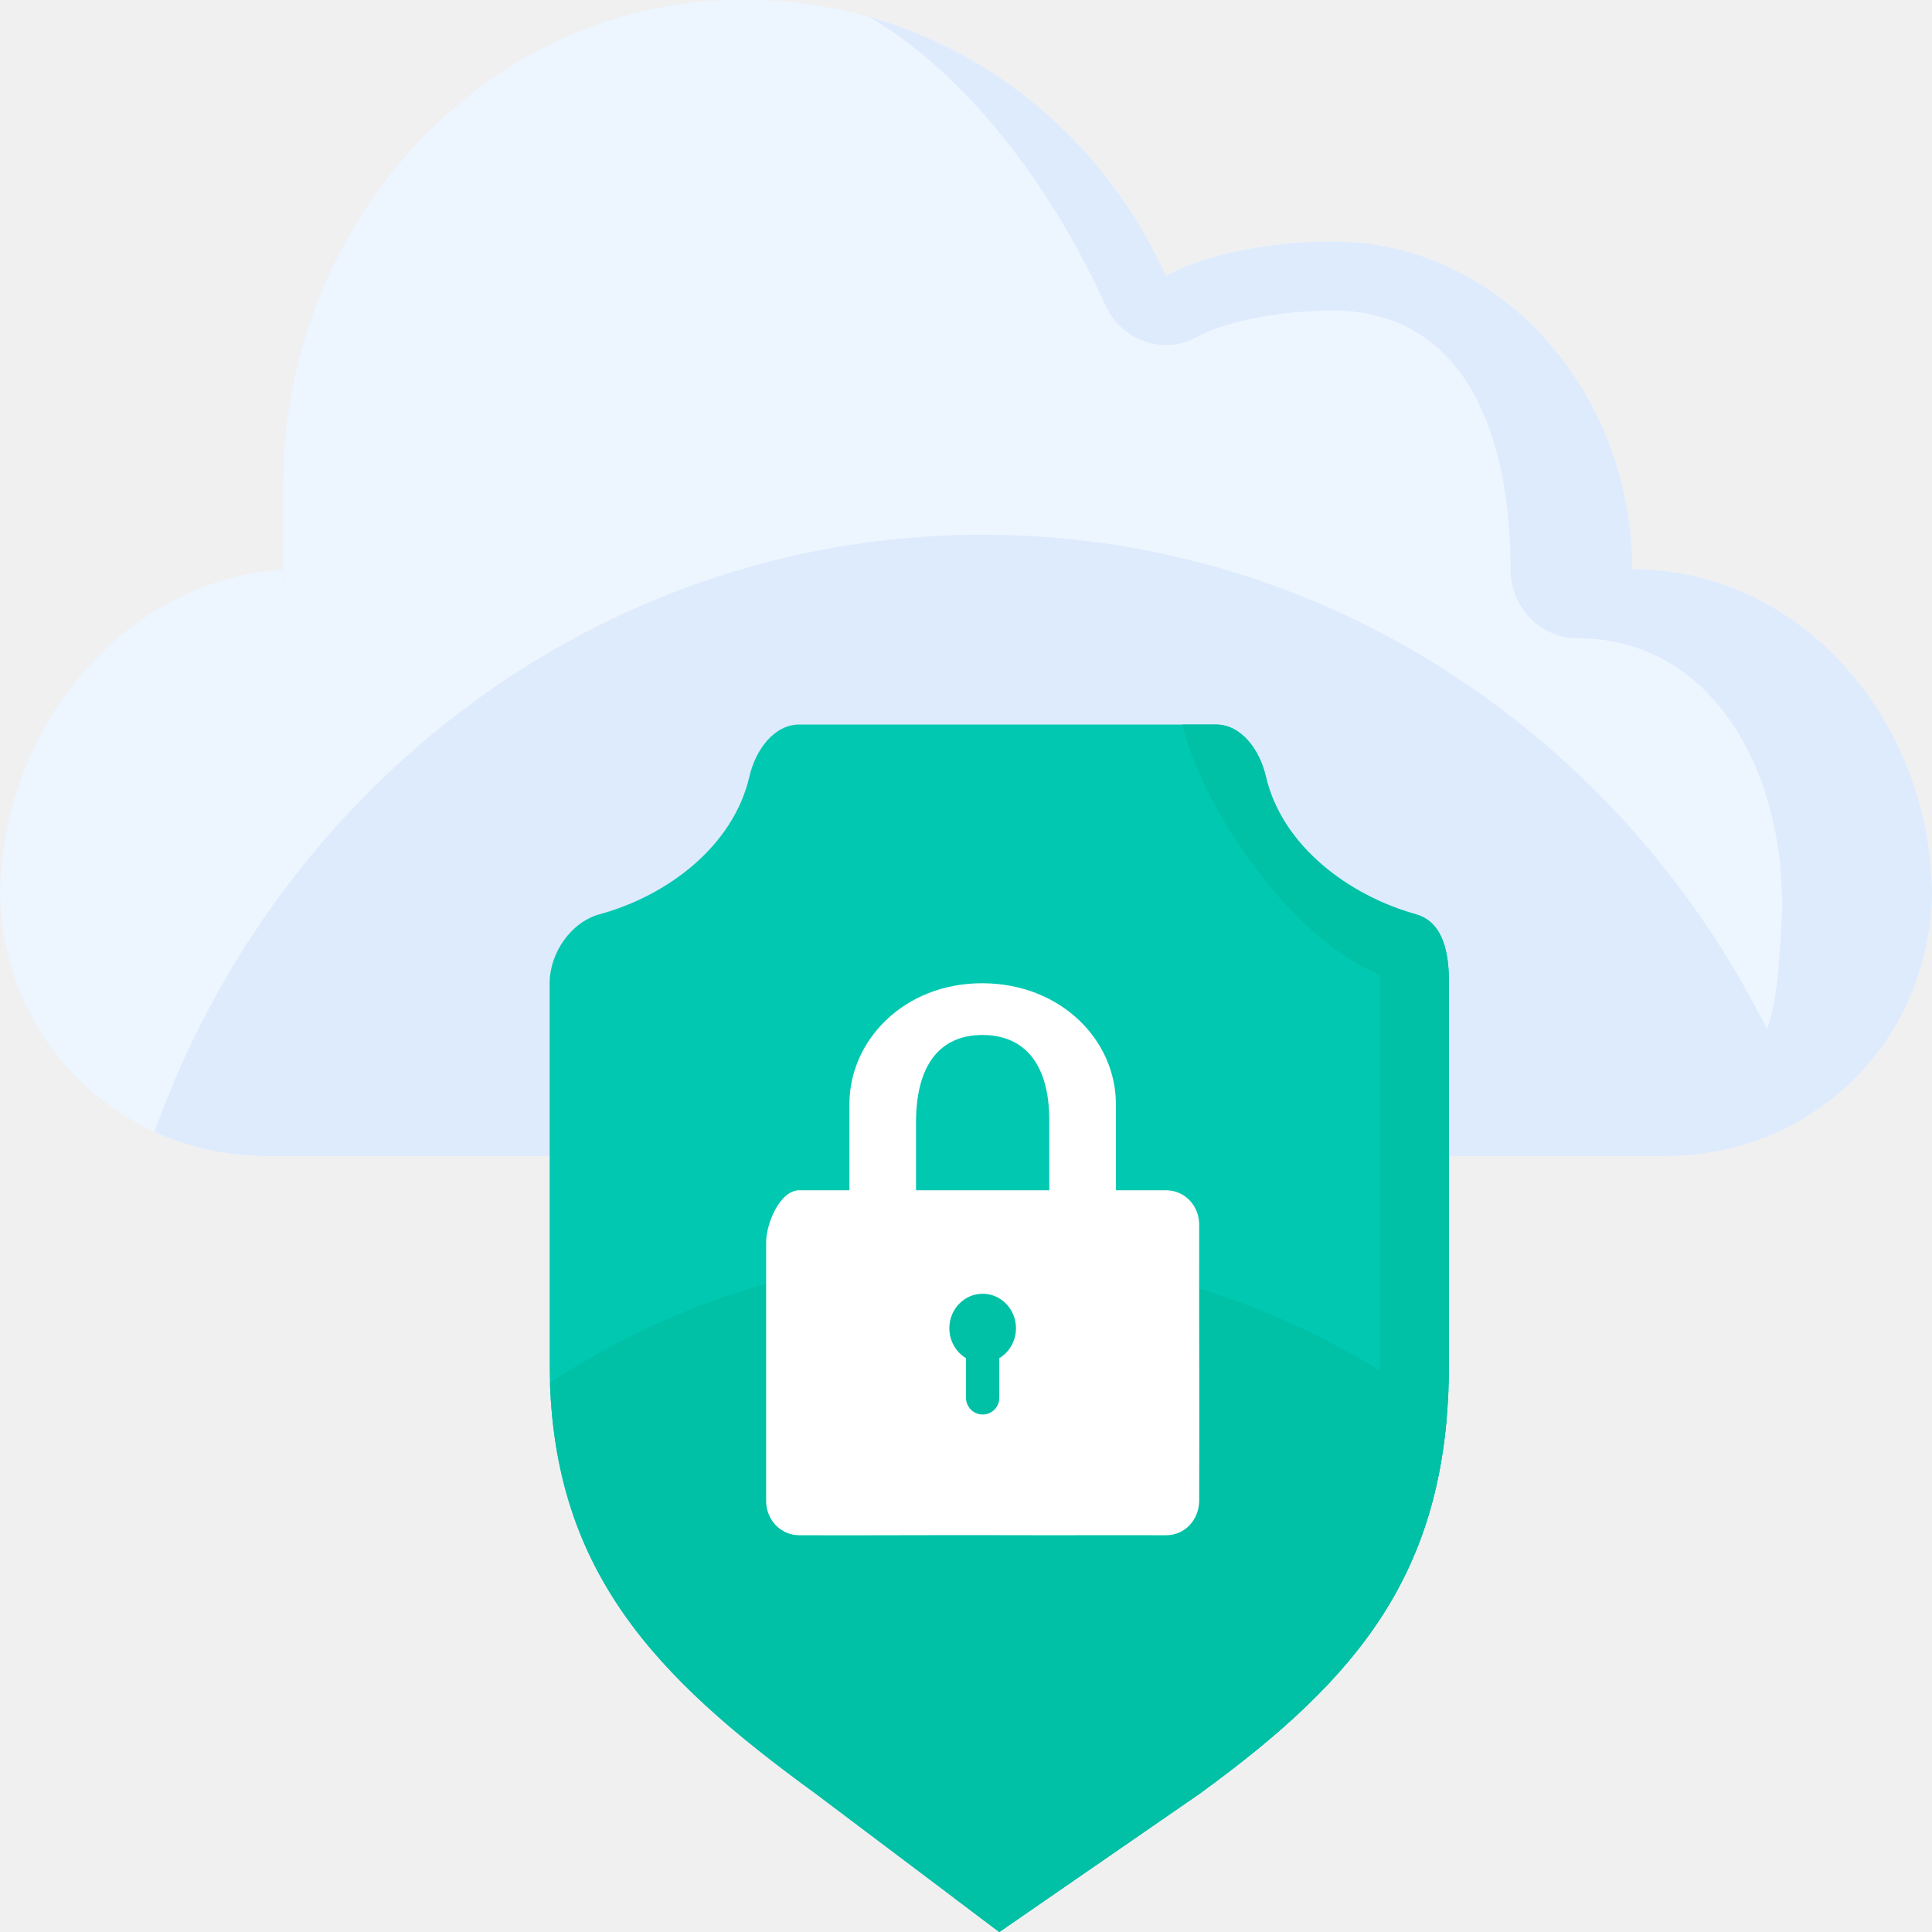
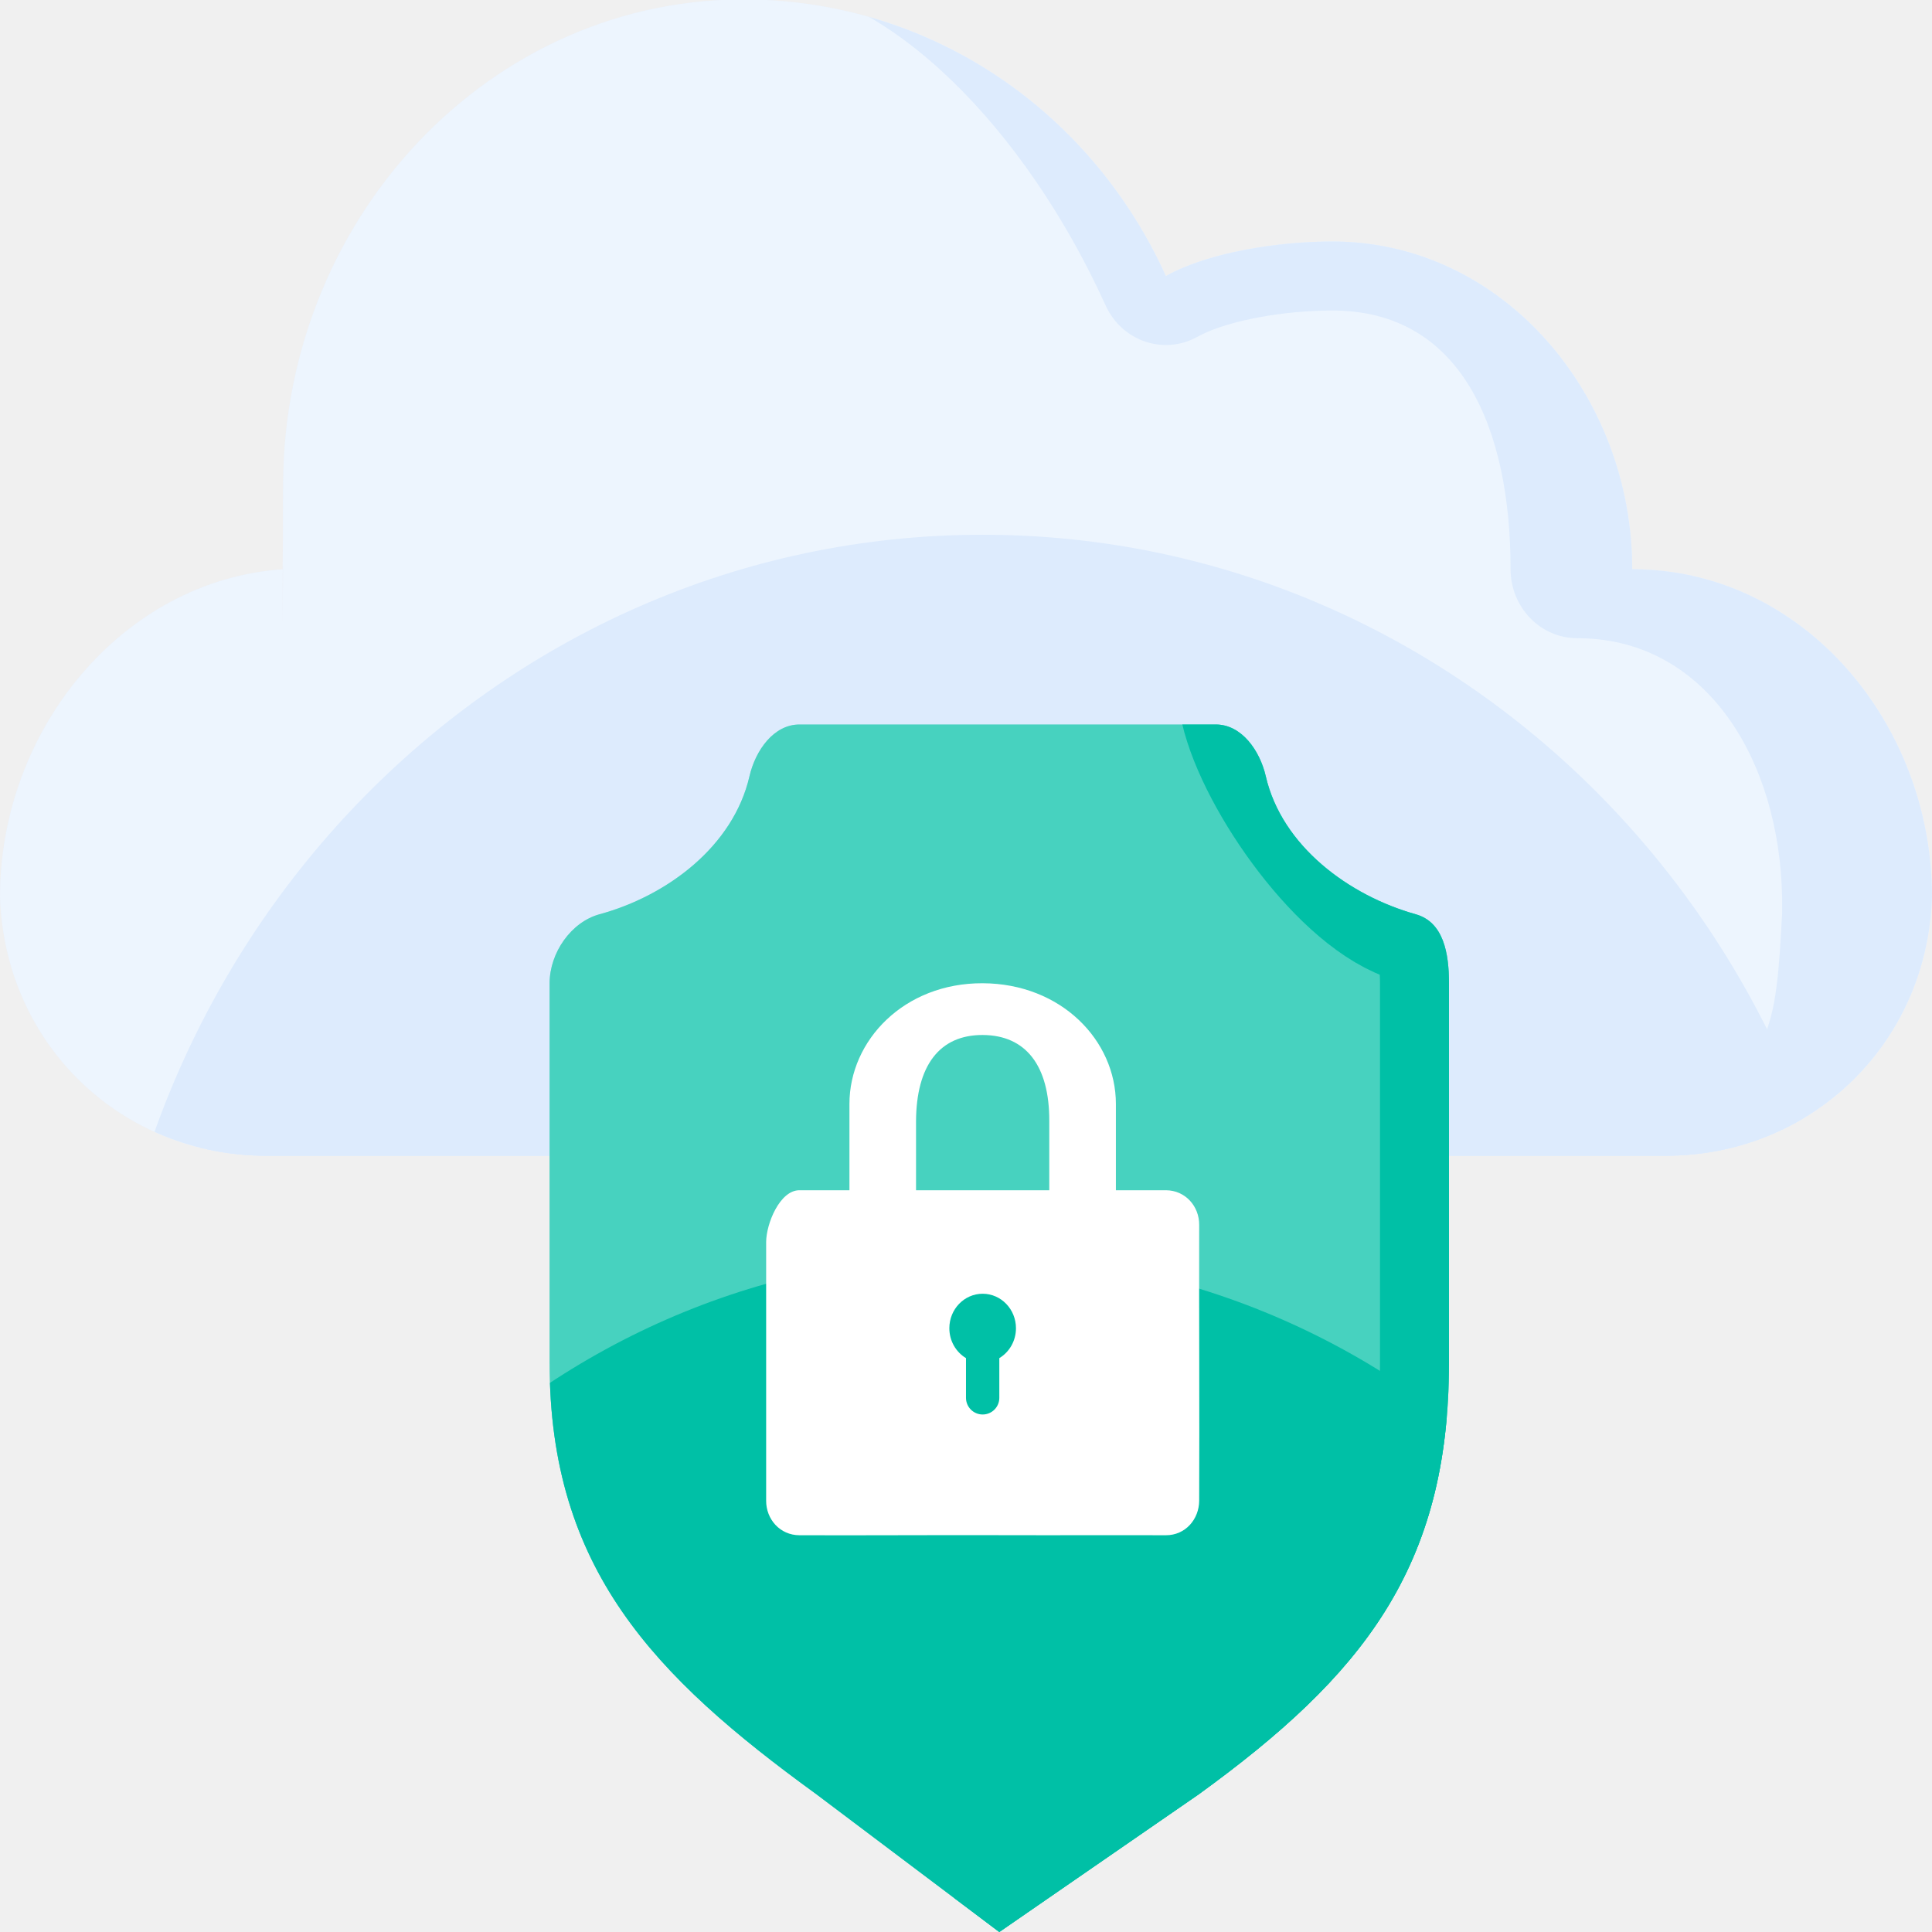
- <svg xmlns="http://www.w3.org/2000/svg" xmlns:xlink="http://www.w3.org/1999/xlink" width="112" height="112" viewBox="0 0 112 112" version="1.1">
+ <svg xmlns="http://www.w3.org/2000/svg" xmlns:xlink="http://www.w3.org/1999/xlink" height="112" viewBox="0 0 112 112" width="112">
  <defs>
-     <path d="M96.552,68 C104.932,68 111.712,61.592 112,53 C112,42.882 104.483,34 94.621,34 C94.621,23.882 87.103,15 77.241,15 C74.168,15 70.11,15.598 67.586,17 C63.444,7.863 54.756,1.52 44.414,1 C29.037,0.227 16.497,13.206 16.414,29 C16.33,44.794 16.414,32.001 16.414,34 C7.11,34.632 -1.75626563e-12,43.296 -1.75626563e-12,53 C0.288,61.592 7.068,68 15.448,68 L96.552,68 Z" id="path-1" />
-     <path d="M70.68,43 L46.345,43 C44.852,43 43.795,44.497 43.448,46 C42.508,50.077 38.661,52.937 34.759,54 C33.11,54.448 31.863,56.233 31.862,58 L31.862,80 C31.862,91.921 37.885,98.158 47.31,105 L57.931,113 L69.517,105 C78.942,98.158 84,91.921 84,80 L84,58 C84,56.264 83.688,54.453 82.069,54 C78.202,52.916 74.313,50.051 73.379,46 C73.034,44.498 71.973,43 70.483,43" id="path-3" />
-     <path d="M8.888,12.406 C8.894,11.091 8.883,9.481 8.888,8.406 C8.903,5.181 10.248,3.398 12.75,3.406 C15.252,3.416 16.627,5.181 16.612,8.406 C16.607,9.456 16.617,11.266 16.612,12.406 L8.888,12.406 Z M12.75,0.406 C17.298,0.424 20.474,3.715 20.474,7.406 L20.474,12.406 L20.474,12.406 L23.371,12.406 C24.508,12.411 25.307,13.342 25.302,14.406 C25.29,19.557 25.324,25.258 25.302,30.406 C25.297,31.472 24.508,32.411 23.371,32.406 C20.315,32.395 17.053,32.414 13.997,32.402 C10.287,32.389 5.839,32.421 2.129,32.406 C0.993,32.402 0.194,31.471 0.198,30.406 L0.198,15.406 C0.203,14.341 0.993,12.402 2.129,12.406 L5.026,12.406 L5.026,7.406 C5.026,3.715 8.202,0.389 12.75,0.406 Z M12.75,18.406 C11.684,18.406 10.819,19.302 10.819,20.406 C10.819,21.147 11.207,21.793 11.784,22.139 L11.784,22.139 L11.785,24.441 C11.785,24.974 12.217,25.406 12.75,25.406 C13.283,25.406 13.716,24.974 13.716,24.441 L13.716,24.441 L13.716,22.139 C14.293,21.793 14.681,21.147 14.681,20.406 C14.681,19.302 13.817,18.406 12.75,18.406 Z" id="path-5" />
+     <path id="a" d="m96.552 68c8.38 0 15.161-6.408 15.448-15 0-10.118-7.517-19-17.379-19 0-10.118-7.518-19-17.379-19-3.073 0-7.131.598-9.655 2-4.142-9.137-12.83-15.48-23.172-16-15.377-.773-27.916 12.206-28 28s0 3.001 0 5c-9.303.632-16.414 9.296-16.414 19 .288 8.592 7.068 15 15.448 15z" />
+     <path id="b" d="m70.68 43h-24.335c-1.493 0-2.55 1.497-2.897 3-.941 4.077-4.787 6.937-8.69 8-1.649.448-2.895 2.233-2.897 4v22c0 11.921 6.023 18.158 15.448 25l10.621 8 11.586-8c9.424-6.842 14.483-13.079 14.483-25v-22c0-1.736-.312-3.547-1.931-4-3.867-1.084-7.756-3.949-8.69-8-.346-1.502-1.407-3-2.897-3" />
+     <mask id="c" fill="#fff">
+       <use fill="#fff" fill-rule="evenodd" xlink:href="#a" />
+     </mask>
+     <mask id="d" fill="#fff">
+       <use fill="#fff" fill-rule="evenodd" xlink:href="#b" />
+     </mask>
  </defs>
-   <g id="Features" stroke="none" stroke-width="1" fill="none" fill-rule="evenodd">
-     <g id="01-cloud-storage-transfer" transform="translate(-662, -898)">
-       <g id="Group-8" transform="translate(662, 897)">
-         <g id="Group-20-Copy">
-           <mask id="mask-2" fill="#fff">
-             <use xlink:href="#path-1" />
-           </mask>
-           <use id="Fill-1" fill="#DDEBFD" xlink:href="#path-1" />
-           <rect id="Rectangle" fill-opacity=".48" fill="#FFF" style="mix-blend-mode:overlay" mask="url(#mask-2)" x="-20.276" y="1" width="151.586" height="73" />
-           <ellipse id="Oval" fill="#DDEBFD" mask="url(#mask-2)" cx="56.966" cy="85" rx="51.172" ry="53" />
-           <path d="M44.408,-8 L44.601,-7.995 C54.27,-7.509 63.237,0.611 69.132,11.392 L69.466,12.012 L69.715,11.944 C71.919,11.357 74.386,11.041 76.767,11.004 L77.241,11 C87.795,11 96.389,19.324 98.151,29.961 L98.209,30.327 L98.435,30.37 C108.318,32.314 115.695,41.669 115.859,52.626 L115.862,53 L115.86,53.139 C115.505,63.739 107.227,71.823 96.893,71.997 L96.552,72 L15.448,72 C13.315,72 11.586,70.209 11.586,68 C11.586,65.858 13.212,64.109 15.256,64.005 L15.448,64 L96.552,64 C102.846,64 102.956,60.193 103.31,54 L103.31,53 C103.156,45.046 98.944,38.173 91.724,38 L91.431,37.996 C89.298,37.996 87.569,36.206 87.569,33.996 C87.569,25.789 84.693,19 77.241,19 C74.421,19 71.319,19.565 69.624,20.413 L69.411,20.525 C67.46,21.609 65.031,20.775 64.09,18.7 C59.432,8.424 51.489,0.36 44.226,-0.005 C42.096,-0.112 40.453,-1.987 40.556,-4.194 C40.657,-6.334 42.362,-7.999 44.408,-8 Z" id="Path" fill="#DDEBFD" fill-rule="nonzero" mask="url(#mask-2)" />
-           <mask id="mask-4" fill="#fff">
-             <use xlink:href="#path-3" />
-           </mask>
-           <use id="Fill-7" fill="#00C0A6" xlink:href="#path-3" />
-           <rect id="Rectangle" fill-opacity=".28" fill="#FFF" style="mix-blend-mode:soft-light" mask="url(#mask-4)" x="11.586" y="38" width="81.103" height="76" />
-           <ellipse id="Oval" fill="#00C0A6" mask="url(#mask-4)" cx="56.483" cy="121.261" rx="45.862" ry="47.5" />
-           <path d="M57.931,113 L69.517,105 C78.942,98.158 84,91.921 84,80 L84,58 C84,56.264 83.688,54.453 82.069,54 C78.202,52.916 73.348,46.051 72.414,42" id="Shape" stroke="#00C0A6" stroke-width="8" stroke-linecap="round" stroke-linejoin="round" mask="url(#mask-4)" />
-         </g>
-         <g id="Group-5-Copy" transform="translate(44.21547, 57.5936)">
-           <mask id="mask-6" fill="#fff">
-             <use xlink:href="#path-5" />
-           </mask>
-           <use id="Fill-183" fill="#FFF" xlink:href="#path-5" />
-         </g>
-       </g>
+   <g fill="none" fill-rule="evenodd">
+     <g transform="translate(0 -1)">
+       <use fill="#ddebfd" xlink:href="#a" />
+       <path d="m-20.276 1h151.586v73h-151.586z" fill="#fff" fill-opacity=".48" mask="url(#c)" />
+       <ellipse cx="56.966" cy="85" fill="#ddebfd" mask="url(#c)" rx="51.172" ry="53" />
+       <path d="m44.408-8.0.193.005c9.669.486 18.636 8.606 24.531 19.387l.334.62.249-.068c2.204-.587 4.67-.903 7.051-.94l.475-.004c10.554 0 19.147 8.324 20.91 18.961l.057.366.226.043c9.883 1.944 17.26 11.298 17.424 22.256l.003.374-.002.139c-.355 10.601-8.633 18.684-18.967 18.859l-.341.003h-81.103c-2.133 0-3.862-1.791-3.862-4 0-2.142 1.626-3.891 3.669-3.995l.193-.005h81.103c6.294 0 6.404-3.807 6.759-10v-1c-.155-7.954-4.366-14.827-11.586-15l-.293-.004c-2.133 0-3.862-1.791-3.862-4 0-8.207-2.876-14.996-10.327-14.996-2.82 0-5.922.565-7.617 1.413l-.213.112c-1.951 1.083-4.38.25-5.321-1.825-4.659-10.277-12.602-18.34-19.864-18.705-2.13-.107-3.774-1.983-3.67-4.189.1-2.14 1.806-3.805 3.852-3.806z" fill="#ddebfd" fill-rule="nonzero" mask="url(#c)" />
+       <use fill="#00c0a6" xlink:href="#b" />
+       <path d="m11.586 38h81.103v76h-81.103z" fill="#fff" fill-opacity=".28" mask="url(#d)" />
+       <ellipse cx="56.483" cy="121.261" fill="#00c0a6" mask="url(#d)" rx="45.862" ry="47.5" />
+       <path d="m57.931 113 11.586-8c9.424-6.842 14.483-13.079 14.483-25v-22c0-1.736-.312-3.547-1.931-4-3.867-1.084-8.721-7.949-9.655-12" mask="url(#d)" stroke="#00c0a6" stroke-linecap="round" stroke-linejoin="round" stroke-width="8" />
    </g>
+     <path d="m8.888 12.406c.006-1.316-.005-2.925 0-4 .015-3.225 1.36-5.008 3.862-5 2.502.009 3.877 1.775 3.862 5-.005 1.05.005 2.859 0 4zm3.862-12c4.548.018 7.724 3.308 7.724 7v5h2.897c1.137.004 1.936.936 1.931 2-.012 5.151.022 10.852 0 16-.004 1.066-.793 2.004-1.931 2-3.056-.012-6.318.007-9.374-.004-3.71-.013-8.158.018-11.867.004-1.137-.004-1.935-.935-1.931-2v-15c.005-1.065.795-3.004 1.931-3h2.897v-5c0-3.692 3.176-7.018 7.724-7zm0 18c-1.066 0-1.931.895-1.931 2 0 .74.388 1.386.965 1.732l0 2.302c0 .533.432.966.966.966s.966-.432.966-.966l0-2.302c.577-.346.965-.992.965-1.732 0-1.105-.865-2-1.931-2z" fill="#fff" transform="translate(44.21547 56.5936)" />
  </g>
</svg>
